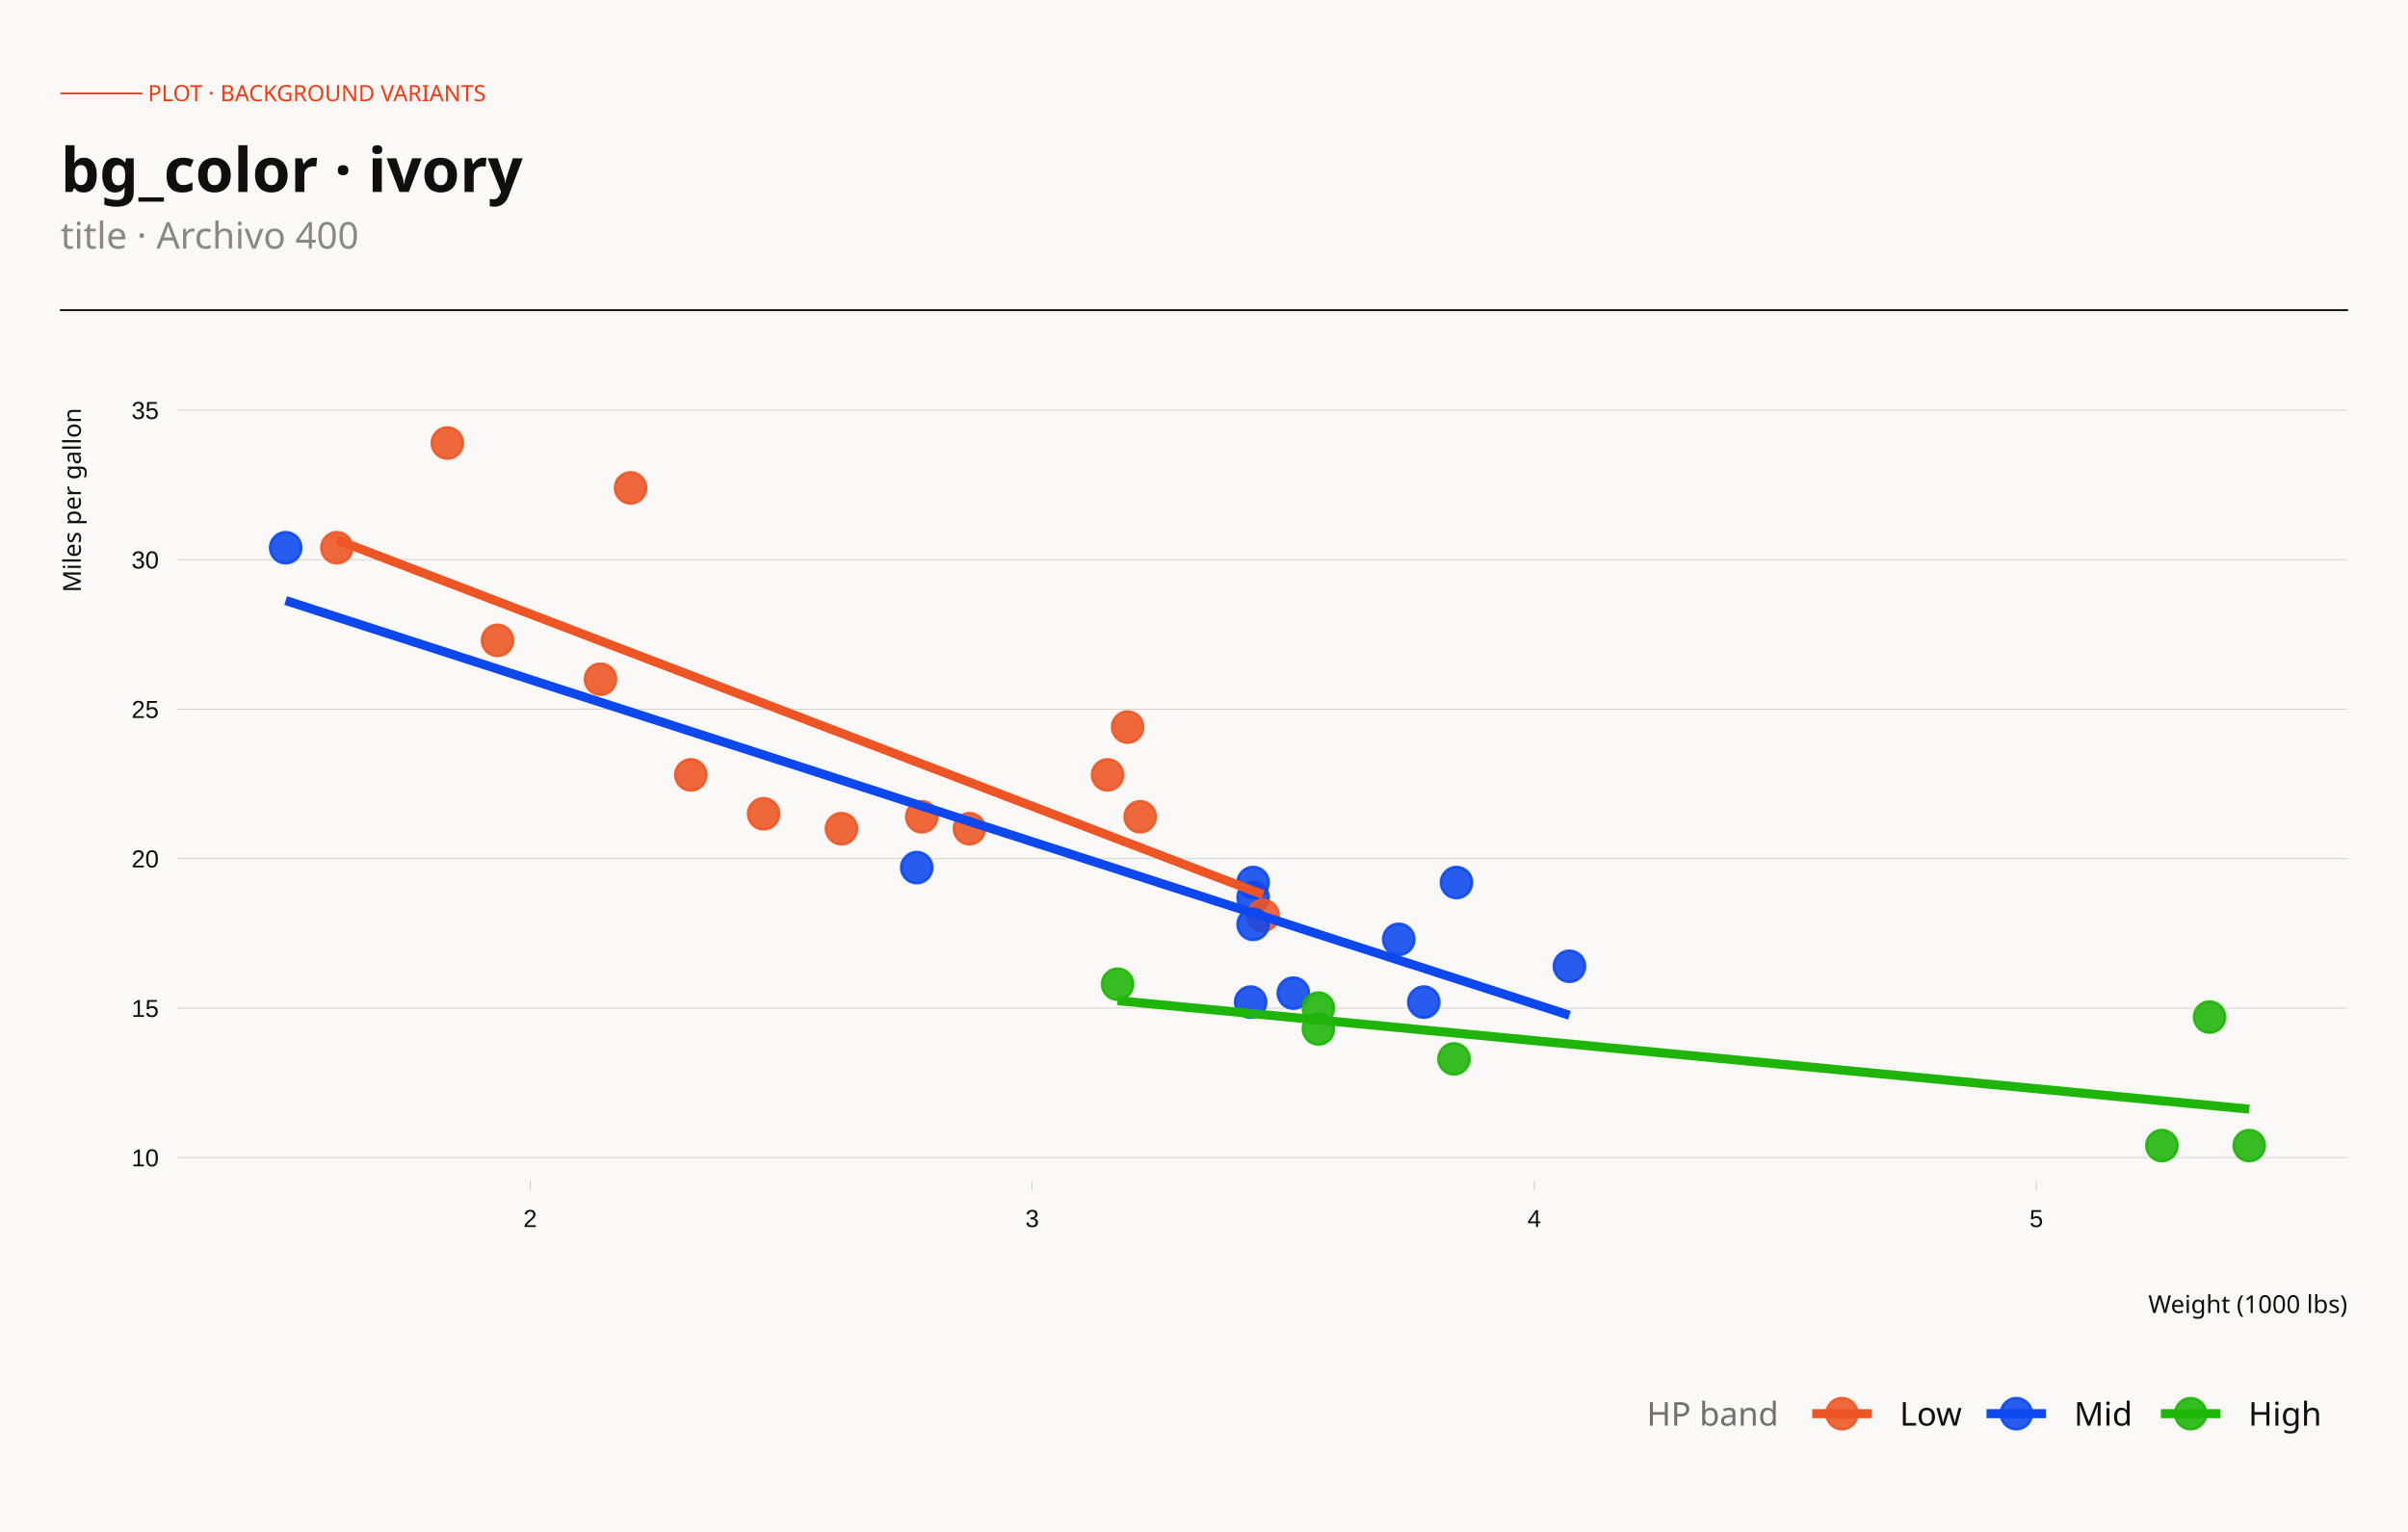
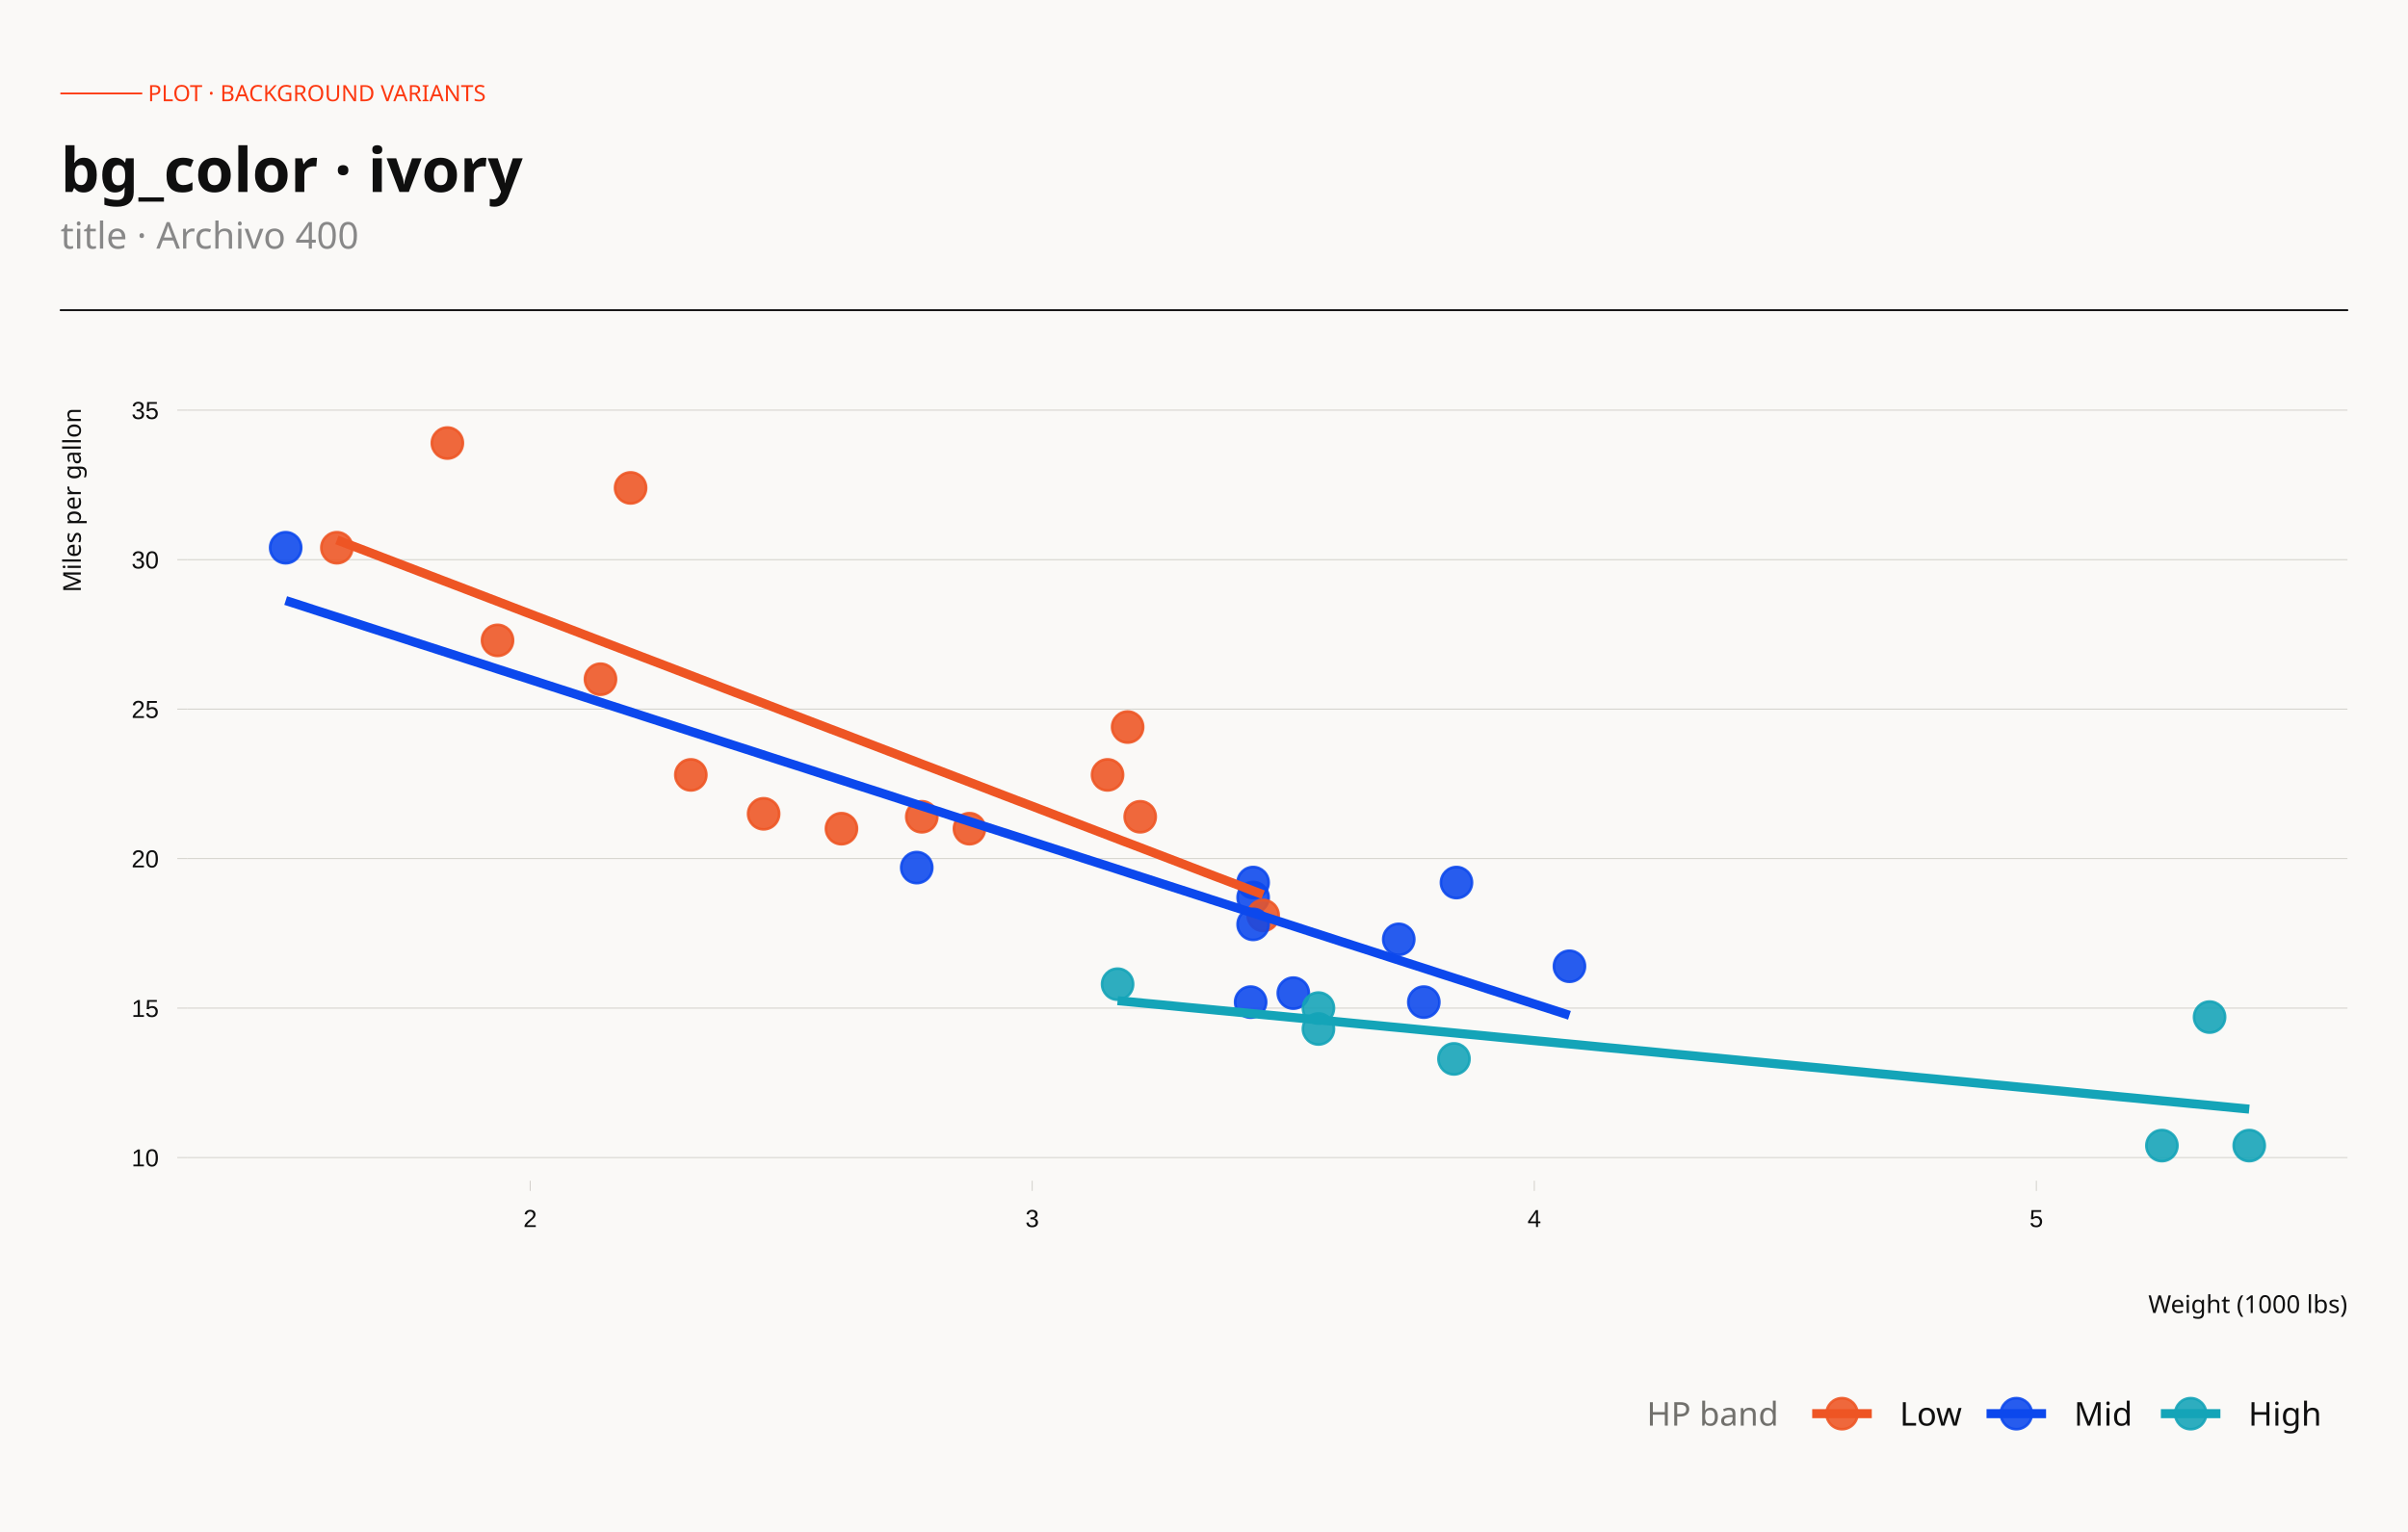
<svg xmlns="http://www.w3.org/2000/svg" width="396.00pt" height="252.00pt" viewBox="0 0 396.00 252.00">
  <g class="svglite">
    <defs>
      <style type="text/css">
    .svglite line, .svglite polyline, .svglite polygon, .svglite path, .svglite rect, .svglite circle {
      fill: none;
      stroke: #000000;
      stroke-linecap: round;
      stroke-linejoin: round;
      stroke-miterlimit: 10.00;
    }
    .svglite text {
      white-space: pre;
    }
    .svglite g.glyphgroup path {
      fill: inherit;
      stroke: none;
    }
  </style>
    </defs>
    <rect width="100%" height="100%" style="stroke: none; fill: none;" />
    <defs>
      <clipPath id="cpMC4wMHwzOTYuMDB8MC4wMHwyNTIuMDA=">
        <rect x="0.00" y="0.00" width="396.00" height="252.00" />
      </clipPath>
    </defs>
    <g clip-path="url(#cpMC4wMHwzOTYuMDB8MC4wMHwyNTIuMDA=)">
      <rect x="-0" y="0.00" width="396.00" height="252.00" style="stroke-width: 0.65; stroke: none; fill: #FAF9F7;" />
    </g>
    <defs>
      <clipPath id="cpMzAuODN8Mzg2LjA0fDY3LjEwfDE5NC4yMw==">
        <rect x="30.83" y="67.10" width="355.20" height="127.13" />
      </clipPath>
    </defs>
    <g clip-path="url(#cpMzAuODN8Mzg2LjA0fDY3LjEwfDE5NC4yMw==)">
      <rect x="30.83" y="67.10" width="355.20" height="127.13" style="stroke-width: 0.65; stroke: none; fill: #FAF9F7;" />
      <polyline points="30.83,190.42 386.04,190.42 " style="stroke-width: 0.15; stroke: #D0CEC8; stroke-linecap: butt;" />
      <polyline points="30.83,165.83 386.04,165.83 " style="stroke-width: 0.15; stroke: #D0CEC8; stroke-linecap: butt;" />
      <polyline points="30.83,141.24 386.04,141.24 " style="stroke-width: 0.15; stroke: #D0CEC8; stroke-linecap: butt;" />
      <polyline points="30.83,116.65 386.04,116.65 " style="stroke-width: 0.15; stroke: #D0CEC8; stroke-linecap: butt;" />
      <polyline points="30.83,92.06 386.04,92.06 " style="stroke-width: 0.15; stroke: #D0CEC8; stroke-linecap: butt;" />
      <polyline points="30.83,67.47 386.04,67.47 " style="stroke-width: 0.15; stroke: #D0CEC8; stroke-linecap: butt;" />
      <circle cx="138.38" cy="136.32" r="2.56" style="stroke-width: 0.43; stroke: #EE5524; stroke-opacity: 0.88; fill: #EE5524; fill-opacity: 0.88;" />
      <circle cx="159.43" cy="136.32" r="2.56" style="stroke-width: 0.43; stroke: #EE5524; stroke-opacity: 0.88; fill: #EE5524; fill-opacity: 0.88;" />
      <circle cx="113.61" cy="127.47" r="2.56" style="stroke-width: 0.43; stroke: #EE5524; stroke-opacity: 0.88; fill: #EE5524; fill-opacity: 0.88;" />
      <circle cx="187.51" cy="134.36" r="2.56" style="stroke-width: 0.43; stroke: #EE5524; stroke-opacity: 0.88; fill: #EE5524; fill-opacity: 0.88;" />
      <circle cx="206.08" cy="147.64" r="2.56" style="stroke-width: 0.43; stroke: #0C48ED; stroke-opacity: 0.88; fill: #0C48ED; fill-opacity: 0.88;" />
      <circle cx="207.73" cy="150.59" r="2.56" style="stroke-width: 0.43; stroke: #EE5524; stroke-opacity: 0.88; fill: #EE5524; fill-opacity: 0.88;" />
-       <circle cx="216.82" cy="169.27" r="2.56" style="stroke-width: 0.43; stroke: #1EB508; stroke-opacity: 0.88; fill: #1EB508; fill-opacity: 0.88;" />
+       <circle cx="216.82" cy="169.27" r="2.56" style="stroke-width: 0.43; stroke: #14A4B8; stroke-opacity: 0.88; fill: #14A4B8; fill-opacity: 0.88;" />
      <circle cx="185.44" cy="119.60" r="2.56" style="stroke-width: 0.43; stroke: #EE5524; stroke-opacity: 0.88; fill: #EE5524; fill-opacity: 0.88;" />
      <circle cx="182.14" cy="127.47" r="2.56" style="stroke-width: 0.43; stroke: #EE5524; stroke-opacity: 0.88; fill: #EE5524; fill-opacity: 0.88;" />
      <circle cx="206.08" cy="145.18" r="2.56" style="stroke-width: 0.43; stroke: #0C48ED; stroke-opacity: 0.88; fill: #0C48ED; fill-opacity: 0.88;" />
      <circle cx="206.08" cy="152.06" r="2.56" style="stroke-width: 0.43; stroke: #0C48ED; stroke-opacity: 0.88; fill: #0C48ED; fill-opacity: 0.88;" />
      <circle cx="258.10" cy="158.95" r="2.56" style="stroke-width: 0.43; stroke: #0C48ED; stroke-opacity: 0.88; fill: #0C48ED; fill-opacity: 0.88;" />
      <circle cx="230.03" cy="154.52" r="2.56" style="stroke-width: 0.43; stroke: #0C48ED; stroke-opacity: 0.88; fill: #0C48ED; fill-opacity: 0.88;" />
      <circle cx="234.15" cy="164.85" r="2.56" style="stroke-width: 0.43; stroke: #0C48ED; stroke-opacity: 0.88; fill: #0C48ED; fill-opacity: 0.88;" />
-       <circle cx="355.53" cy="188.45" r="2.56" style="stroke-width: 0.43; stroke: #1EB508; stroke-opacity: 0.88; fill: #1EB508; fill-opacity: 0.88;" />
-       <circle cx="369.89" cy="188.45" r="2.56" style="stroke-width: 0.43; stroke: #1EB508; stroke-opacity: 0.88; fill: #1EB508; fill-opacity: 0.88;" />
-       <circle cx="363.37" cy="167.31" r="2.56" style="stroke-width: 0.43; stroke: #1EB508; stroke-opacity: 0.88; fill: #1EB508; fill-opacity: 0.88;" />
+       <circle cx="355.53" cy="188.45" r="2.56" style="stroke-width: 0.43; stroke: #14A4B8; stroke-opacity: 0.88; fill: #14A4B8; fill-opacity: 0.88;" />
+       <circle cx="369.89" cy="188.45" r="2.56" style="stroke-width: 0.43; stroke: #14A4B8; stroke-opacity: 0.88; fill: #14A4B8; fill-opacity: 0.88;" />
+       <circle cx="363.37" cy="167.31" r="2.56" style="stroke-width: 0.43; stroke: #14A4B8; stroke-opacity: 0.88; fill: #14A4B8; fill-opacity: 0.88;" />
      <circle cx="103.70" cy="80.26" r="2.56" style="stroke-width: 0.43; stroke: #EE5524; stroke-opacity: 0.88; fill: #EE5524; fill-opacity: 0.88;" />
      <circle cx="55.40" cy="90.10" r="2.56" style="stroke-width: 0.43; stroke: #EE5524; stroke-opacity: 0.88; fill: #EE5524; fill-opacity: 0.88;" />
      <circle cx="73.57" cy="72.88" r="2.56" style="stroke-width: 0.43; stroke: #EE5524; stroke-opacity: 0.88; fill: #EE5524; fill-opacity: 0.88;" />
      <circle cx="125.58" cy="133.87" r="2.56" style="stroke-width: 0.43; stroke: #EE5524; stroke-opacity: 0.88; fill: #EE5524; fill-opacity: 0.88;" />
      <circle cx="212.69" cy="163.37" r="2.56" style="stroke-width: 0.43; stroke: #0C48ED; stroke-opacity: 0.88; fill: #0C48ED; fill-opacity: 0.88;" />
      <circle cx="205.67" cy="164.85" r="2.56" style="stroke-width: 0.43; stroke: #0C48ED; stroke-opacity: 0.88; fill: #0C48ED; fill-opacity: 0.88;" />
-       <circle cx="239.11" cy="174.19" r="2.56" style="stroke-width: 0.43; stroke: #1EB508; stroke-opacity: 0.88; fill: #1EB508; fill-opacity: 0.88;" />
+       <circle cx="239.11" cy="174.19" r="2.56" style="stroke-width: 0.43; stroke: #14A4B8; stroke-opacity: 0.88; fill: #14A4B8; fill-opacity: 0.88;" />
      <circle cx="239.52" cy="145.18" r="2.56" style="stroke-width: 0.43; stroke: #0C48ED; stroke-opacity: 0.88; fill: #0C48ED; fill-opacity: 0.88;" />
      <circle cx="81.82" cy="105.34" r="2.56" style="stroke-width: 0.43; stroke: #EE5524; stroke-opacity: 0.88; fill: #EE5524; fill-opacity: 0.88;" />
      <circle cx="98.75" cy="111.73" r="2.56" style="stroke-width: 0.43; stroke: #EE5524; stroke-opacity: 0.88; fill: #EE5524; fill-opacity: 0.88;" />
      <circle cx="46.98" cy="90.10" r="2.56" style="stroke-width: 0.43; stroke: #0C48ED; stroke-opacity: 0.88; fill: #0C48ED; fill-opacity: 0.88;" />
-       <circle cx="183.79" cy="161.90" r="2.56" style="stroke-width: 0.43; stroke: #1EB508; stroke-opacity: 0.88; fill: #1EB508; fill-opacity: 0.88;" />
+       <circle cx="183.79" cy="161.90" r="2.56" style="stroke-width: 0.43; stroke: #14A4B8; stroke-opacity: 0.88; fill: #14A4B8; fill-opacity: 0.88;" />
      <circle cx="150.76" cy="142.72" r="2.56" style="stroke-width: 0.43; stroke: #0C48ED; stroke-opacity: 0.88; fill: #0C48ED; fill-opacity: 0.88;" />
-       <circle cx="216.82" cy="165.83" r="2.56" style="stroke-width: 0.43; stroke: #1EB508; stroke-opacity: 0.88; fill: #1EB508; fill-opacity: 0.88;" />
+       <circle cx="216.82" cy="165.83" r="2.56" style="stroke-width: 0.43; stroke: #14A4B8; stroke-opacity: 0.88; fill: #14A4B8; fill-opacity: 0.88;" />
      <circle cx="151.59" cy="134.36" r="2.56" style="stroke-width: 0.43; stroke: #EE5524; stroke-opacity: 0.88; fill: #EE5524; fill-opacity: 0.88;" />
      <polyline points="55.40,88.82 57.33,89.56 59.26,90.29 61.19,91.03 63.11,91.77 65.04,92.51 66.97,93.25 68.90,93.99 70.83,94.73 72.76,95.47 74.68,96.20 76.61,96.94 78.54,97.68 80.47,98.42 82.40,99.16 84.32,99.90 86.25,100.64 88.18,101.38 90.11,102.11 92.04,102.85 93.97,103.59 95.89,104.33 97.82,105.07 99.75,105.81 101.68,106.55 103.61,107.29 105.54,108.03 107.46,108.76 109.39,109.50 111.32,110.24 113.25,110.98 115.18,111.72 117.11,112.46 119.03,113.20 120.96,113.94 122.89,114.67 124.82,115.41 126.75,116.15 128.67,116.89 130.60,117.63 132.53,118.37 134.46,119.11 136.39,119.85 138.32,120.58 140.24,121.32 142.17,122.06 144.10,122.80 146.03,123.54 147.96,124.28 149.89,125.02 151.81,125.76 153.74,126.49 155.67,127.23 157.60,127.97 159.53,128.71 161.46,129.45 163.38,130.19 165.31,130.93 167.24,131.67 169.17,132.40 171.10,133.14 173.02,133.88 174.95,134.62 176.88,135.36 178.81,136.10 180.74,136.84 182.67,137.58 184.59,138.32 186.52,139.05 188.45,139.79 190.38,140.53 192.31,141.27 194.24,142.01 196.16,142.75 198.09,143.49 200.02,144.23 201.95,144.96 203.88,145.70 205.81,146.44 207.73,147.18 " style="stroke-width: 1.49; stroke: #EE5524; stroke-linecap: butt;" />
      <polyline points="46.98,98.79 49.65,99.65 52.32,100.52 55.00,101.38 57.67,102.24 60.34,103.11 63.01,103.97 65.69,104.83 68.36,105.70 71.03,106.56 73.70,107.42 76.38,108.29 79.05,109.15 81.72,110.02 84.39,110.88 87.07,111.74 89.74,112.61 92.41,113.47 95.08,114.33 97.75,115.20 100.43,116.06 103.10,116.92 105.77,117.79 108.44,118.65 111.12,119.52 113.79,120.38 116.46,121.24 119.13,122.11 121.81,122.97 124.48,123.83 127.15,124.70 129.82,125.56 132.50,126.42 135.17,127.29 137.84,128.15 140.51,129.02 143.19,129.88 145.86,130.74 148.53,131.61 151.20,132.47 153.88,133.33 156.55,134.20 159.22,135.06 161.89,135.93 164.56,136.79 167.24,137.65 169.91,138.52 172.58,139.38 175.25,140.24 177.93,141.11 180.60,141.97 183.27,142.83 185.94,143.70 188.62,144.56 191.29,145.43 193.96,146.29 196.63,147.15 199.31,148.02 201.98,148.88 204.65,149.74 207.32,150.61 210.00,151.47 212.67,152.33 215.34,153.20 218.01,154.06 220.68,154.93 223.36,155.79 226.03,156.65 228.70,157.52 231.37,158.38 234.05,159.24 236.72,160.11 239.39,160.97 242.06,161.83 244.74,162.70 247.41,163.56 250.08,164.43 252.75,165.29 255.43,166.15 258.10,167.02 " style="stroke-width: 1.49; stroke: #0C48ED; stroke-linecap: butt;" />
-       <polyline points="183.79,164.61 186.15,164.83 188.50,165.06 190.86,165.28 193.21,165.51 195.57,165.74 197.92,165.96 200.28,166.19 202.64,166.41 204.99,166.64 207.35,166.87 209.70,167.09 212.06,167.32 214.41,167.54 216.77,167.77 219.13,167.99 221.48,168.22 223.84,168.45 226.19,168.67 228.55,168.90 230.90,169.12 233.26,169.35 235.62,169.58 237.97,169.80 240.33,170.03 242.68,170.25 245.04,170.48 247.39,170.71 249.75,170.93 252.11,171.16 254.46,171.38 256.82,171.61 259.17,171.83 261.53,172.06 263.88,172.29 266.24,172.51 268.60,172.74 270.95,172.96 273.31,173.19 275.66,173.42 278.02,173.64 280.37,173.87 282.73,174.09 285.09,174.32 287.44,174.55 289.80,174.77 292.15,175.00 294.51,175.22 296.86,175.45 299.22,175.67 301.58,175.90 303.93,176.13 306.29,176.35 308.64,176.58 311.00,176.80 313.35,177.03 315.71,177.26 318.07,177.48 320.42,177.71 322.78,177.93 325.13,178.16 327.49,178.39 329.84,178.61 332.20,178.84 334.56,179.06 336.91,179.29 339.27,179.51 341.62,179.74 343.98,179.97 346.33,180.19 348.69,180.42 351.05,180.64 353.40,180.87 355.76,181.10 358.11,181.32 360.47,181.55 362.82,181.77 365.18,182.00 367.54,182.23 369.89,182.45 " style="stroke-width: 1.49; stroke: #1EB508; stroke-linecap: butt;" />
+       <polyline points="183.79,164.61 186.15,164.83 188.50,165.06 190.86,165.28 193.21,165.51 195.57,165.74 197.92,165.96 200.28,166.19 202.64,166.41 204.99,166.64 207.35,166.87 209.70,167.09 212.06,167.32 214.41,167.54 216.77,167.77 219.13,167.99 221.48,168.22 223.84,168.45 226.19,168.67 228.55,168.90 230.90,169.12 233.26,169.35 235.62,169.58 237.97,169.80 240.33,170.03 242.68,170.25 245.04,170.48 247.39,170.71 249.75,170.93 252.11,171.16 254.46,171.38 256.82,171.61 259.17,171.83 261.53,172.06 263.88,172.29 266.24,172.51 268.60,172.74 270.95,172.96 273.31,173.19 275.66,173.42 278.02,173.64 280.37,173.87 282.73,174.09 285.09,174.32 287.44,174.55 289.80,174.77 292.15,175.00 294.51,175.22 296.86,175.45 299.22,175.67 301.58,175.90 303.93,176.13 306.29,176.35 308.64,176.58 311.00,176.80 313.35,177.03 315.71,177.26 318.07,177.48 320.42,177.71 322.78,177.93 325.13,178.16 327.49,178.39 329.84,178.61 332.20,178.84 334.56,179.06 336.91,179.29 339.27,179.51 341.62,179.74 343.98,179.97 346.33,180.19 348.69,180.42 351.05,180.64 353.40,180.87 355.76,181.10 358.11,181.32 360.47,181.55 362.82,181.77 365.18,182.00 367.54,182.23 369.89,182.45 " style="stroke-width: 1.49; stroke: #14A4B8; stroke-linecap: butt;" />
    </g>
    <g clip-path="url(#cpMC4wMHwzOTYuMDB8MC4wMHwyNTIuMDA=)">
      <text x="26.13" y="191.87" text-anchor="end" style="font-size: 4.05px;fill: #0F0F0F; font-family: &quot;Arial&quot;;" textLength="4.50px" lengthAdjust="spacingAndGlyphs">10</text>
      <text x="26.13" y="167.28" text-anchor="end" style="font-size: 4.05px;fill: #0F0F0F; font-family: &quot;Arial&quot;;" textLength="4.50px" lengthAdjust="spacingAndGlyphs">15</text>
      <text x="26.13" y="142.69" text-anchor="end" style="font-size: 4.05px;fill: #0F0F0F; font-family: &quot;Arial&quot;;" textLength="4.50px" lengthAdjust="spacingAndGlyphs">20</text>
      <text x="26.13" y="118.10" text-anchor="end" style="font-size: 4.05px;fill: #0F0F0F; font-family: &quot;Arial&quot;;" textLength="4.50px" lengthAdjust="spacingAndGlyphs">25</text>
      <text x="26.13" y="93.51" text-anchor="end" style="font-size: 4.05px;fill: #0F0F0F; font-family: &quot;Arial&quot;;" textLength="4.50px" lengthAdjust="spacingAndGlyphs">30</text>
      <text x="26.13" y="68.92" text-anchor="end" style="font-size: 4.05px;fill: #0F0F0F; font-family: &quot;Arial&quot;;" textLength="4.50px" lengthAdjust="spacingAndGlyphs">35</text>
      <polyline points="29.15,190.42 30.83,190.42 " style="stroke-width: 0.15; stroke: #D0CEC8; stroke-linecap: butt;" />
      <polyline points="29.15,165.83 30.83,165.83 " style="stroke-width: 0.15; stroke: #D0CEC8; stroke-linecap: butt;" />
      <polyline points="29.15,141.24 30.83,141.24 " style="stroke-width: 0.15; stroke: #D0CEC8; stroke-linecap: butt;" />
      <polyline points="29.15,116.65 30.83,116.65 " style="stroke-width: 0.15; stroke: #D0CEC8; stroke-linecap: butt;" />
      <polyline points="29.15,92.06 30.83,92.06 " style="stroke-width: 0.15; stroke: #D0CEC8; stroke-linecap: butt;" />
      <polyline points="29.15,67.47 30.83,67.47 " style="stroke-width: 0.15; stroke: #D0CEC8; stroke-linecap: butt;" />
      <polyline points="87.19,195.91 87.19,194.23 " style="stroke-width: 0.15; stroke: #D0CEC8; stroke-linecap: butt;" />
      <polyline points="169.75,195.91 169.75,194.23 " style="stroke-width: 0.15; stroke: #D0CEC8; stroke-linecap: butt;" />
      <polyline points="252.32,195.91 252.32,194.23 " style="stroke-width: 0.15; stroke: #D0CEC8; stroke-linecap: butt;" />
      <polyline points="334.88,195.91 334.88,194.23 " style="stroke-width: 0.15; stroke: #D0CEC8; stroke-linecap: butt;" />
      <text x="87.19" y="201.84" text-anchor="middle" style="font-size: 4.05px;fill: #0F0F0F; font-family: &quot;Arial&quot;;" textLength="2.25px" lengthAdjust="spacingAndGlyphs">2</text>
      <text x="169.75" y="201.84" text-anchor="middle" style="font-size: 4.05px;fill: #0F0F0F; font-family: &quot;Arial&quot;;" textLength="2.25px" lengthAdjust="spacingAndGlyphs">3</text>
      <text x="252.32" y="201.84" text-anchor="middle" style="font-size: 4.05px;fill: #0F0F0F; font-family: &quot;Arial&quot;;" textLength="2.25px" lengthAdjust="spacingAndGlyphs">4</text>
      <text x="334.88" y="201.84" text-anchor="middle" style="font-size: 4.05px;fill: #0F0F0F; font-family: &quot;Arial&quot;;" textLength="2.25px" lengthAdjust="spacingAndGlyphs">5</text>
      <text x="386.04" y="215.98" text-anchor="end" style="font-size: 4.05px; font-weight: 100;fill: #0F0F0F; font-family: &quot;JetBrains Mono&quot;;" textLength="41.17px" lengthAdjust="spacingAndGlyphs">Weight (1000 lbs)</text>
      <text transform="translate(13.29,67.10) rotate(-90)" text-anchor="end" style="font-size: 4.05px; font-weight: 100;fill: #0F0F0F; font-family: &quot;JetBrains Mono&quot;;" textLength="38.75px" lengthAdjust="spacingAndGlyphs">Miles per gallon</text>
      <rect x="267.43" y="223.07" width="118.60" height="18.96" style="stroke-width: 0.75; stroke: none;" />
      <rect x="267.43" y="223.07" width="118.60" height="18.96" style="stroke-width: 0.65; stroke: none; fill: #FAF9F7;" />
      <text x="270.80" y="234.52" style="font-size: 5.40px;fill: #71706C; font-family: &quot;JetBrains Mono&quot;;" textLength="22.64px" lengthAdjust="spacingAndGlyphs">HP band</text>
      <rect x="296.80" y="226.43" width="12.24" height="12.24" style="stroke-width: 0.65; stroke: none; fill: #FAF9F7;" />
      <circle cx="302.92" cy="232.55" r="2.56" style="stroke-width: 0.43; stroke: #EE5524; stroke-opacity: 0.88; fill: #EE5524; fill-opacity: 0.88;" />
      <line x1="298.02" y1="232.55" x2="307.82" y2="232.55" style="stroke-width: 1.49; stroke: #EE5524; stroke-linecap: butt;" />
      <rect x="325.47" y="226.43" width="12.24" height="12.24" style="stroke-width: 0.65; stroke: none; fill: #FAF9F7;" />
      <circle cx="331.59" cy="232.55" r="2.56" style="stroke-width: 0.43; stroke: #0C48ED; stroke-opacity: 0.88; fill: #0C48ED; fill-opacity: 0.88;" />
      <line x1="326.69" y1="232.55" x2="336.48" y2="232.55" style="stroke-width: 1.49; stroke: #0C48ED; stroke-linecap: butt;" />
      <rect x="354.14" y="226.43" width="12.24" height="12.24" style="stroke-width: 0.65; stroke: none; fill: #FAF9F7;" />
-       <circle cx="360.26" cy="232.55" r="2.56" style="stroke-width: 0.43; stroke: #1EB508; stroke-opacity: 0.88; fill: #1EB508; fill-opacity: 0.88;" />
-       <line x1="355.36" y1="232.55" x2="365.15" y2="232.55" style="stroke-width: 1.49; stroke: #1EB508; stroke-linecap: butt;" />
+       <circle cx="360.26" cy="232.55" r="2.56" style="stroke-width: 0.43; stroke: #14A4B8; stroke-opacity: 0.88; fill: #14A4B8; fill-opacity: 0.88;" />
+       <line x1="355.36" y1="232.55" x2="365.15" y2="232.55" style="stroke-width: 1.49; stroke: #14A4B8; stroke-linecap: butt;" />
      <text x="312.40" y="234.52" style="font-size: 5.40px;fill: #0F0F0F; font-family: &quot;JetBrains Mono&quot;;" textLength="9.70px" lengthAdjust="spacingAndGlyphs">Low</text>
      <text x="341.07" y="234.52" style="font-size: 5.40px;fill: #0F0F0F; font-family: &quot;JetBrains Mono&quot;;" textLength="9.70px" lengthAdjust="spacingAndGlyphs">Mid</text>
      <text x="369.74" y="234.52" style="font-size: 5.40px;fill: #0F0F0F; font-family: &quot;JetBrains Mono&quot;;" textLength="12.94px" lengthAdjust="spacingAndGlyphs">High</text>
      <text x="9.96" y="40.90" style="font-size: 6.08px;fill: #888888; font-family: &quot;Satoshi&quot;;" textLength="48.23px" lengthAdjust="spacingAndGlyphs">title · Archivo 400</text>
      <polyline points="9.96,51.02 386.04,51.02 " style="stroke-width: 0.30; stroke: #0F0F0F;" />
      <text x="9.96" y="31.57" style="font-size: 10.12px; font-weight: 600;fill: #0F0F0F; font-family: &quot;Archivo&quot;;" textLength="71.23px" lengthAdjust="spacingAndGlyphs">bg_color · ivory</text>
      <text x="9.96" y="16.65" style="font-size: 3.71px;fill: #FD3810; font-family: &quot;JetBrains Mono&quot;;" textLength="73.22px" lengthAdjust="spacingAndGlyphs">────── PLOT · BACKGROUND VARIANTS</text>
    </g>
  </g>
</svg>
